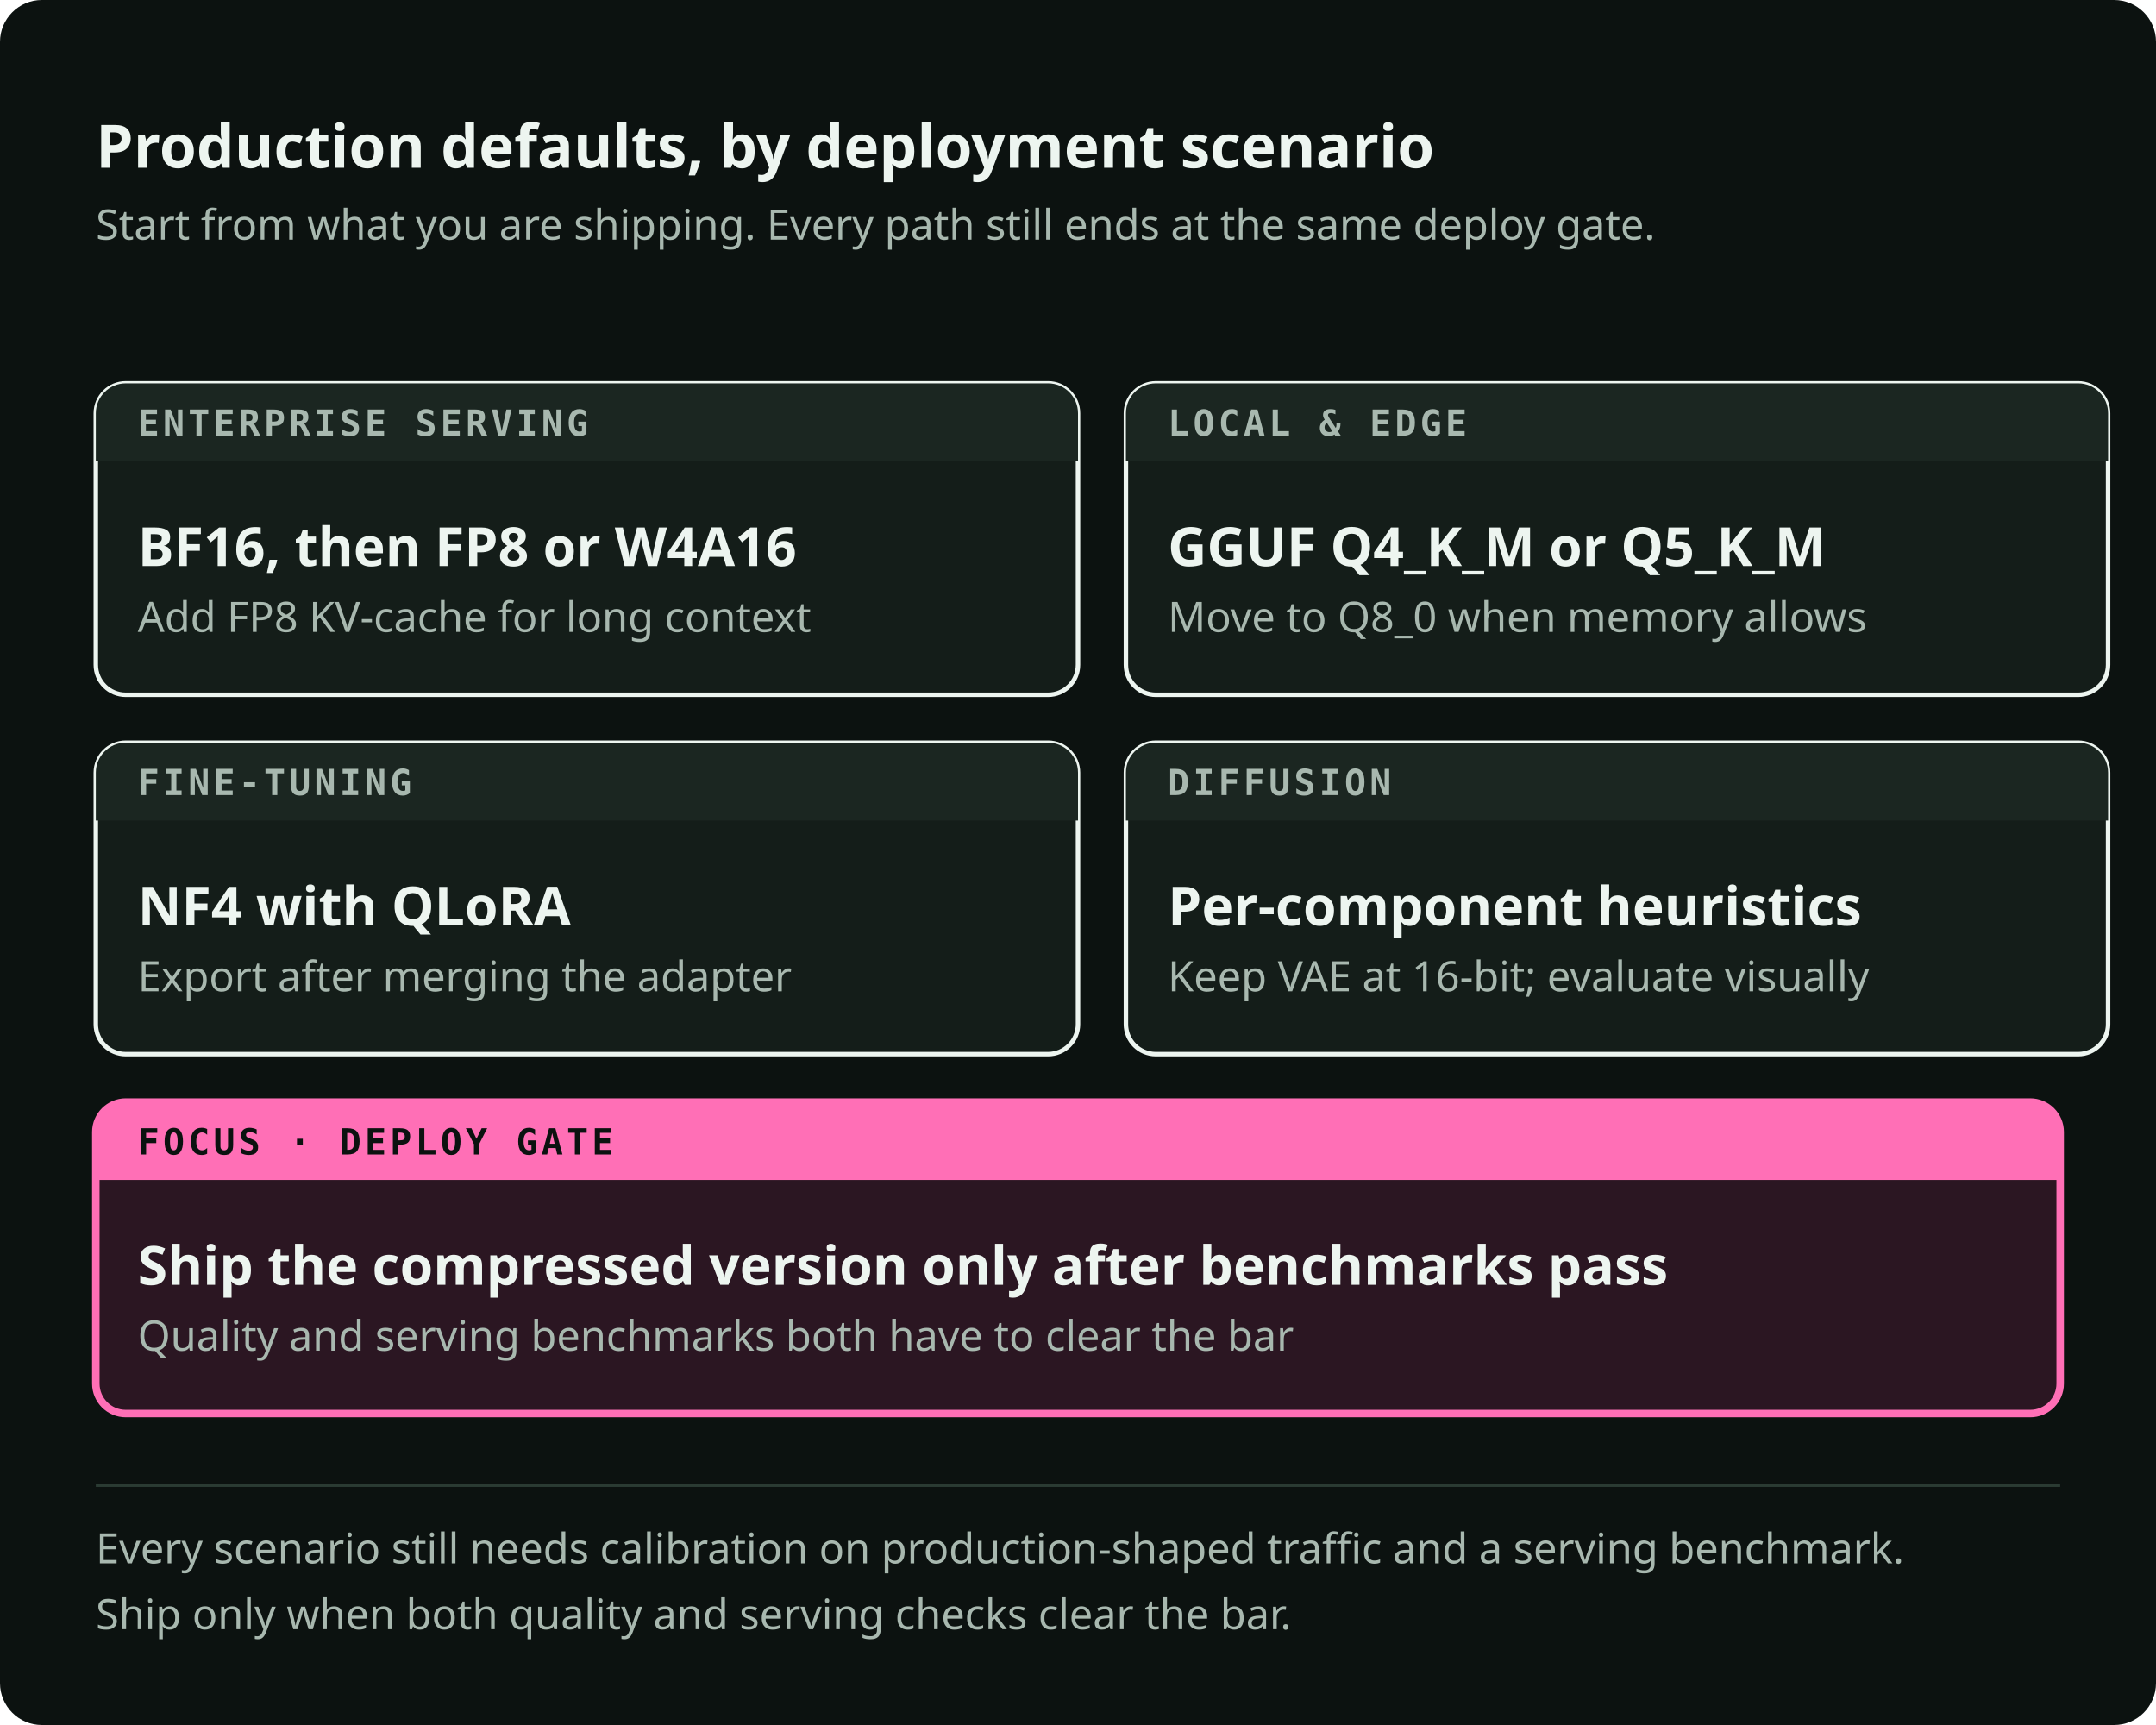
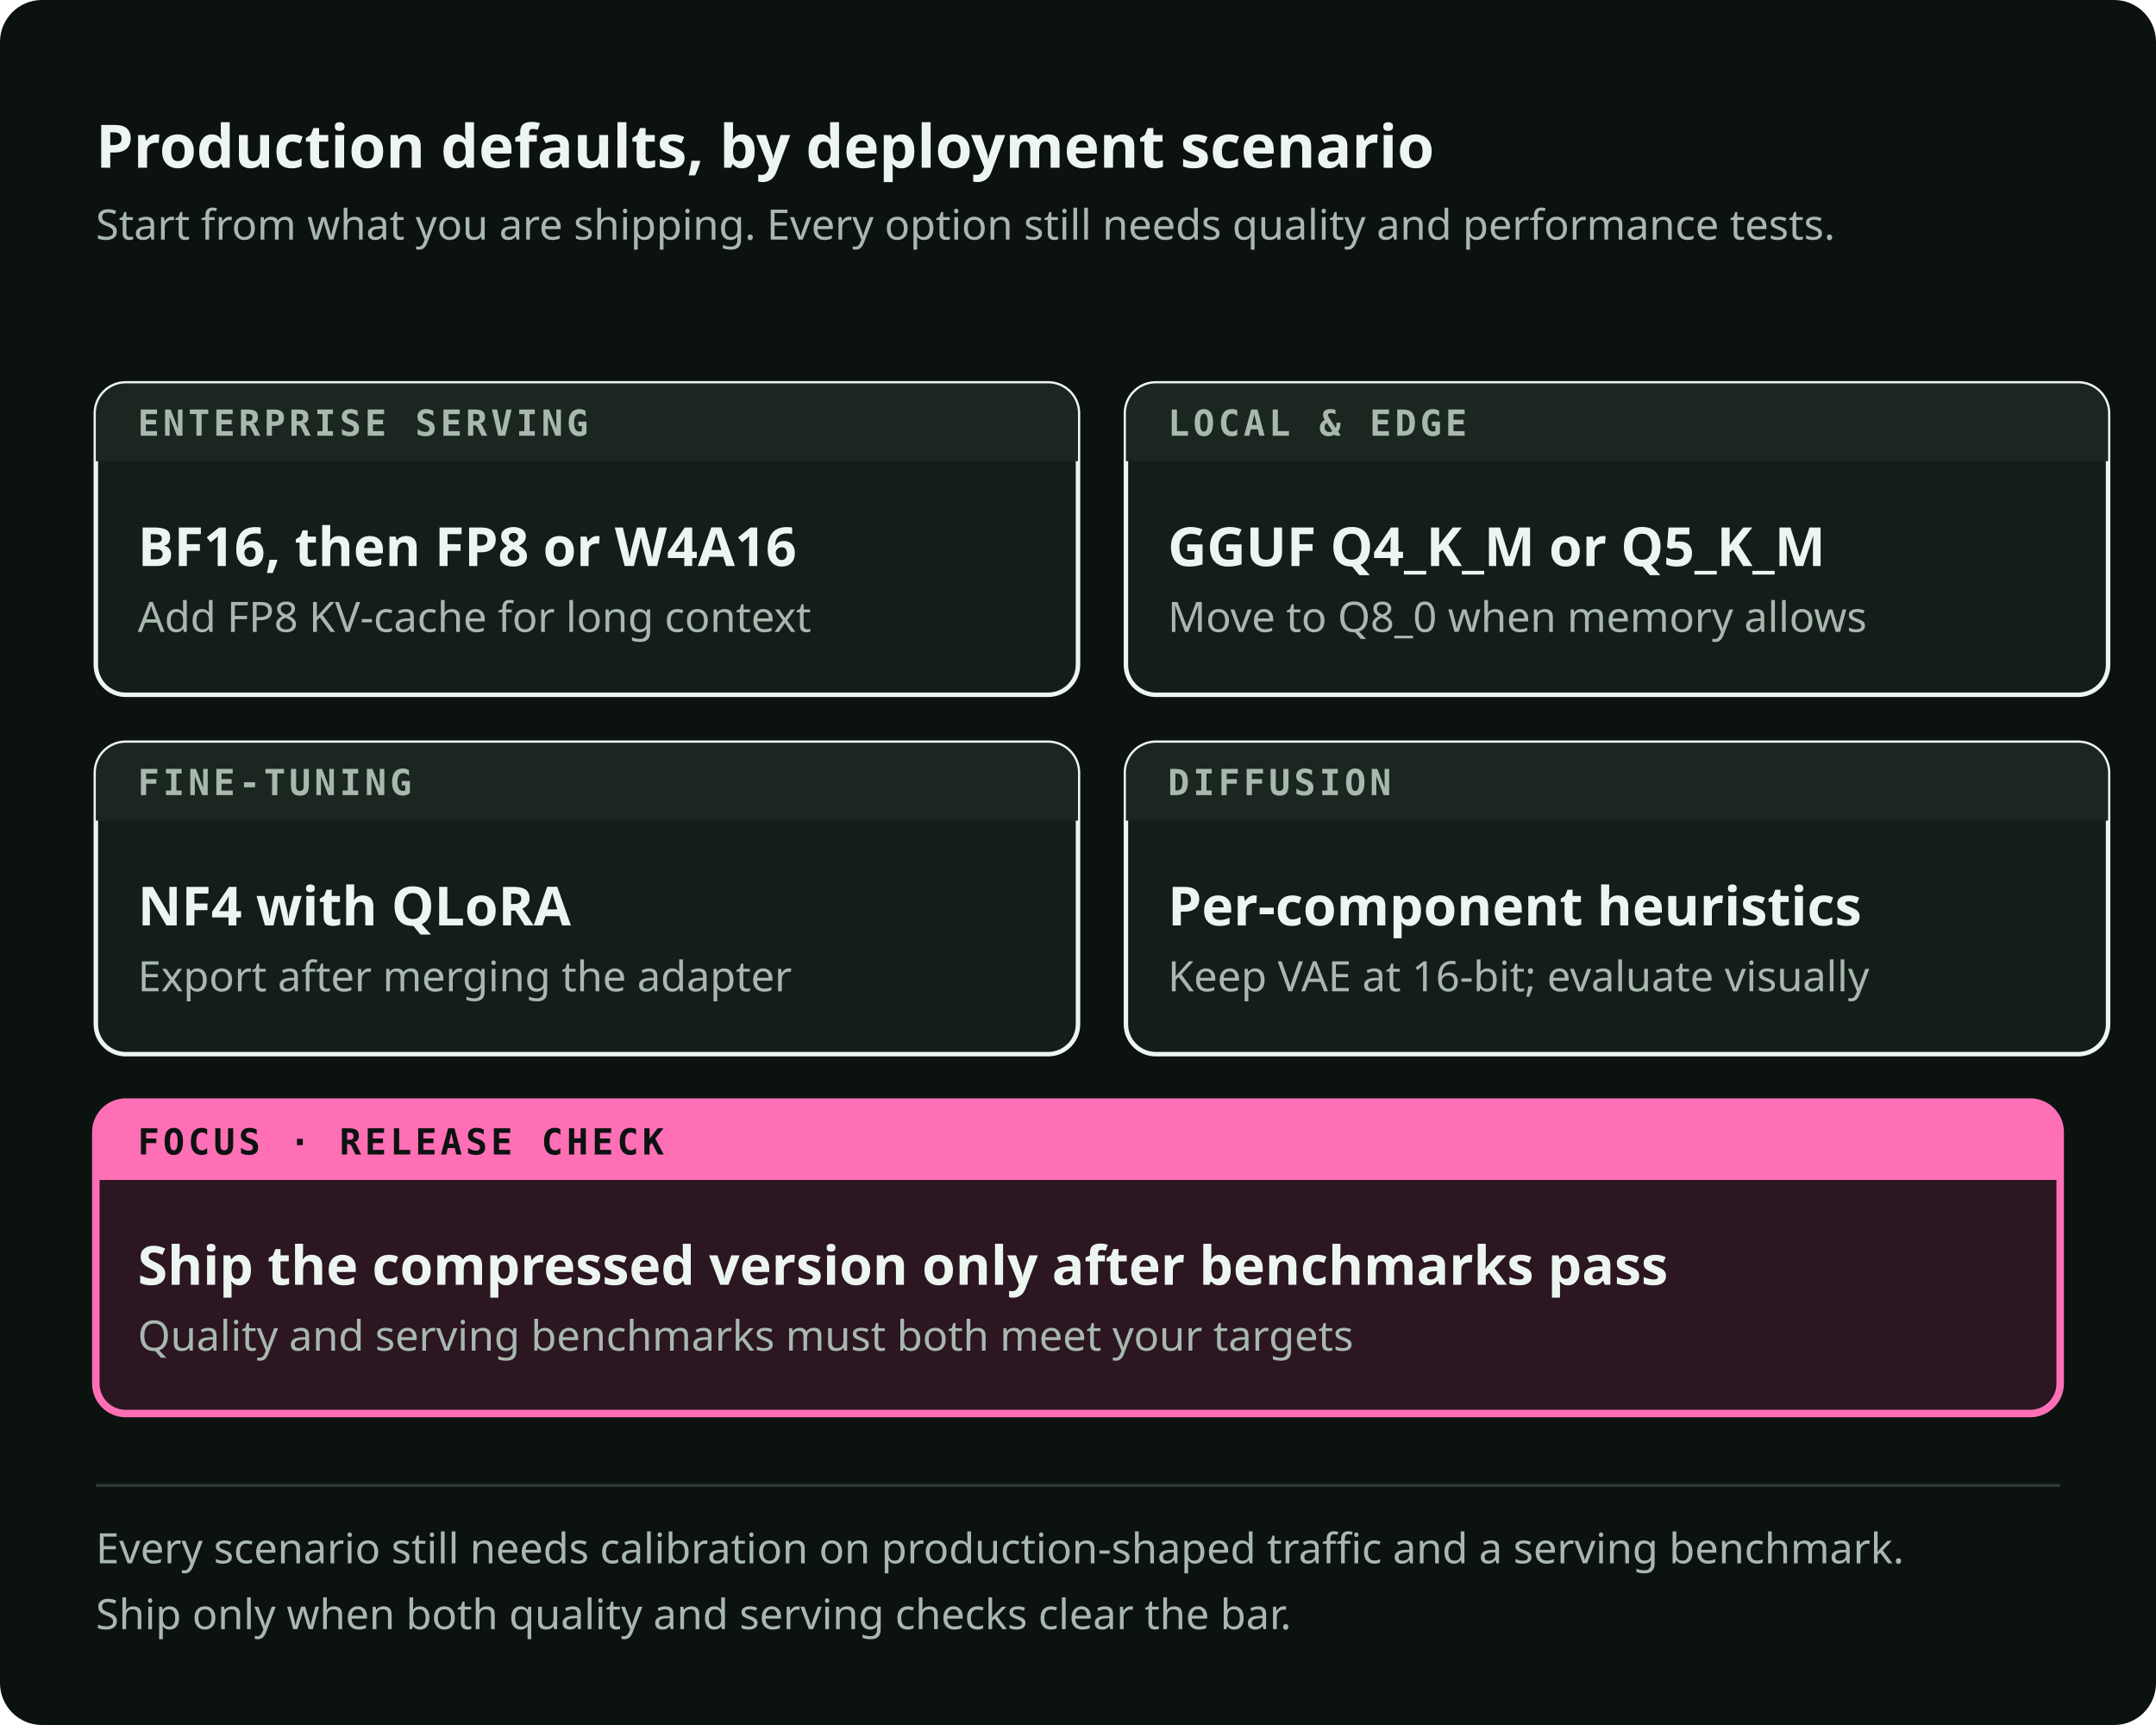
<svg xmlns="http://www.w3.org/2000/svg" viewBox="0 0 720 576" role="img" preserveAspectRatio="xMidYMid meet" data-visual-system="byte-diagram-v2" data-direction="B" data-theme="dark" aria-labelledby="selectmap-title selectmap-desc" shape-rendering="geometricPrecision" text-rendering="geometricPrecision">
  <style data-visual-system="byte-diagram-v2">* { animation: none !important; }</style>
  <defs>
    <marker id="selectmap-arrow-flow" viewBox="0 0 10 10" refX="8" refY="5" markerWidth="9" markerHeight="9" orient="auto-start-reverse">
      <path d="M0 0 10 5 0 10Z" fill="#EDF5F0" />
    </marker>
    <marker id="selectmap-arrow-fail" viewBox="0 0 10 10" refX="8" refY="5" markerWidth="9" markerHeight="9" orient="auto-start-reverse">
      <path d="M0 0 10 5 0 10Z" fill="#FF6FB6" />
    </marker>
  </defs>
  <rect width="720" height="576" rx="14" fill="#0C1210" />
  <text x="32" y="56" font-family="Space Grotesk, IBM Plex Sans, ui-sans-serif, system-ui, sans-serif" font-size="20" font-weight="700" fill="#EDF5F0">Production defaults, by deployment scenario</text>
-   <text x="32" y="80" font-family="IBM Plex Sans, ui-sans-serif, system-ui, sans-serif" font-size="14" font-weight="400" fill="#A8B8AF">Start from what you are shipping. Every path still ends at the same deploy gate.</text>
+   <text x="32" y="80" font-family="IBM Plex Sans, ui-sans-serif, system-ui, sans-serif" font-size="14" font-weight="400" fill="#A8B8AF">Start from what you are shipping. Every option still needs quality and performance tests.</text>
  <path d="M42 128h308a10 10 0 0 1 10 10v84a10 10 0 0 1 -10 10h-308a10 10 0 0 1 -10 -10v-84a10 10 0 0 1 10 -10Z" fill="#141D19" stroke="#EDF5F0" stroke-width="1.5" />
  <path d="M42 128h308a10 10 0 0 1 10 10v16a0 0 0 0 1 -0 0h-328a0 0 0 0 1 -0 -0v-16a10 10 0 0 1 10 -10Z" fill="#1B2621" />
  <text x="46" y="145.5" font-family="IBM Plex Mono, ui-monospace, SFMono-Regular, Menlo, monospace" font-size="12" font-weight="600" fill="#A8B8AF" letter-spacing="1.2">ENTERPRISE SERVING</text>
  <text x="46" y="189" font-family="Space Grotesk, IBM Plex Sans, ui-sans-serif, system-ui, sans-serif" font-size="18" font-weight="600" fill="#EDF5F0">BF16, then FP8 or W4A16</text>
  <text x="46" y="211" font-family="IBM Plex Sans, ui-sans-serif, system-ui, sans-serif" font-size="14" font-weight="400" fill="#A8B8AF">Add FP8 KV-cache for long context</text>
  <path d="M386 128h308a10 10 0 0 1 10 10v84a10 10 0 0 1 -10 10h-308a10 10 0 0 1 -10 -10v-84a10 10 0 0 1 10 -10Z" fill="#141D19" stroke="#EDF5F0" stroke-width="1.5" />
  <path d="M386 128h308a10 10 0 0 1 10 10v16a0 0 0 0 1 -0 0h-328a0 0 0 0 1 -0 -0v-16a10 10 0 0 1 10 -10Z" fill="#1B2621" />
  <text x="390" y="145.5" font-family="IBM Plex Mono, ui-monospace, SFMono-Regular, Menlo, monospace" font-size="12" font-weight="600" fill="#A8B8AF" letter-spacing="1.2">LOCAL &amp; EDGE</text>
  <text x="390" y="189" font-family="Space Grotesk, IBM Plex Sans, ui-sans-serif, system-ui, sans-serif" font-size="18" font-weight="600" fill="#EDF5F0">GGUF Q4_K_M or Q5_K_M</text>
  <text x="390" y="211" font-family="IBM Plex Sans, ui-sans-serif, system-ui, sans-serif" font-size="14" font-weight="400" fill="#A8B8AF">Move to Q8_0 when memory allows</text>
  <path d="M42 248h308a10 10 0 0 1 10 10v84a10 10 0 0 1 -10 10h-308a10 10 0 0 1 -10 -10v-84a10 10 0 0 1 10 -10Z" fill="#141D19" stroke="#EDF5F0" stroke-width="1.5" />
  <path d="M42 248h308a10 10 0 0 1 10 10v16a0 0 0 0 1 -0 0h-328a0 0 0 0 1 -0 -0v-16a10 10 0 0 1 10 -10Z" fill="#1B2621" />
  <text x="46" y="265.5" font-family="IBM Plex Mono, ui-monospace, SFMono-Regular, Menlo, monospace" font-size="12" font-weight="600" fill="#A8B8AF" letter-spacing="1.2">FINE-TUNING</text>
  <text x="46" y="309" font-family="Space Grotesk, IBM Plex Sans, ui-sans-serif, system-ui, sans-serif" font-size="18" font-weight="600" fill="#EDF5F0">NF4 with QLoRA</text>
  <text x="46" y="331" font-family="IBM Plex Sans, ui-sans-serif, system-ui, sans-serif" font-size="14" font-weight="400" fill="#A8B8AF">Export after merging the adapter</text>
  <path d="M386 248h308a10 10 0 0 1 10 10v84a10 10 0 0 1 -10 10h-308a10 10 0 0 1 -10 -10v-84a10 10 0 0 1 10 -10Z" fill="#141D19" stroke="#EDF5F0" stroke-width="1.5" />
  <path d="M386 248h308a10 10 0 0 1 10 10v16a0 0 0 0 1 -0 0h-328a0 0 0 0 1 -0 -0v-16a10 10 0 0 1 10 -10Z" fill="#1B2621" />
  <text x="390" y="265.5" font-family="IBM Plex Mono, ui-monospace, SFMono-Regular, Menlo, monospace" font-size="12" font-weight="600" fill="#A8B8AF" letter-spacing="1.2">DIFFUSION</text>
  <text x="390" y="309" font-family="Space Grotesk, IBM Plex Sans, ui-sans-serif, system-ui, sans-serif" font-size="18" font-weight="600" fill="#EDF5F0">Per-component heuristics</text>
  <text x="390" y="331" font-family="IBM Plex Sans, ui-sans-serif, system-ui, sans-serif" font-size="14" font-weight="400" fill="#A8B8AF">Keep VAE at 16-bit; evaluate visually</text>
  <path d="M42 368h636a10 10 0 0 1 10 10v84a10 10 0 0 1 -10 10h-636a10 10 0 0 1 -10 -10v-84a10 10 0 0 1 10 -10Z" fill="#2B1622" stroke="#FF6FB6" stroke-width="2.5" />
  <path d="M42 368h636a10 10 0 0 1 10 10v16a0 0 0 0 1 -0 0h-656a0 0 0 0 1 -0 -0v-16a10 10 0 0 1 10 -10Z" fill="#FF6FB6" />
-   <text x="46" y="385.5" font-family="IBM Plex Mono, ui-monospace, SFMono-Regular, Menlo, monospace" font-size="12" font-weight="600" fill="#0C1210" letter-spacing="1.2">FOCUS · DEPLOY GATE</text>
+   <text x="46" y="385.5" font-family="IBM Plex Mono, ui-monospace, SFMono-Regular, Menlo, monospace" font-size="12" font-weight="600" fill="#0C1210" letter-spacing="1.2">FOCUS · RELEASE CHECK</text>
  <text x="46" y="429" font-family="Space Grotesk, IBM Plex Sans, ui-sans-serif, system-ui, sans-serif" font-size="18" font-weight="600" fill="#EDF5F0">Ship the compressed version only after benchmarks pass</text>
-   <text x="46" y="451" font-family="IBM Plex Sans, ui-sans-serif, system-ui, sans-serif" font-size="14" font-weight="400" fill="#A8B8AF">Quality and serving benchmarks both have to clear the bar</text>
+   <text x="46" y="451" font-family="IBM Plex Sans, ui-sans-serif, system-ui, sans-serif" font-size="14" font-weight="400" fill="#A8B8AF">Quality and serving benchmarks must both meet your targets</text>
  <path d="M32 496h656" stroke="#2B3B33" stroke-width="1" />
  <text x="32" y="522" font-family="IBM Plex Sans, ui-sans-serif, system-ui, sans-serif" font-size="14" font-weight="400" fill="#A8B8AF">Every scenario still needs calibration on production-shaped traffic and a serving benchmark.</text>
  <text x="32" y="544" font-family="IBM Plex Sans, ui-sans-serif, system-ui, sans-serif" font-size="14" font-weight="400" fill="#A8B8AF">Ship only when both quality and serving checks clear the bar.</text>
</svg>
